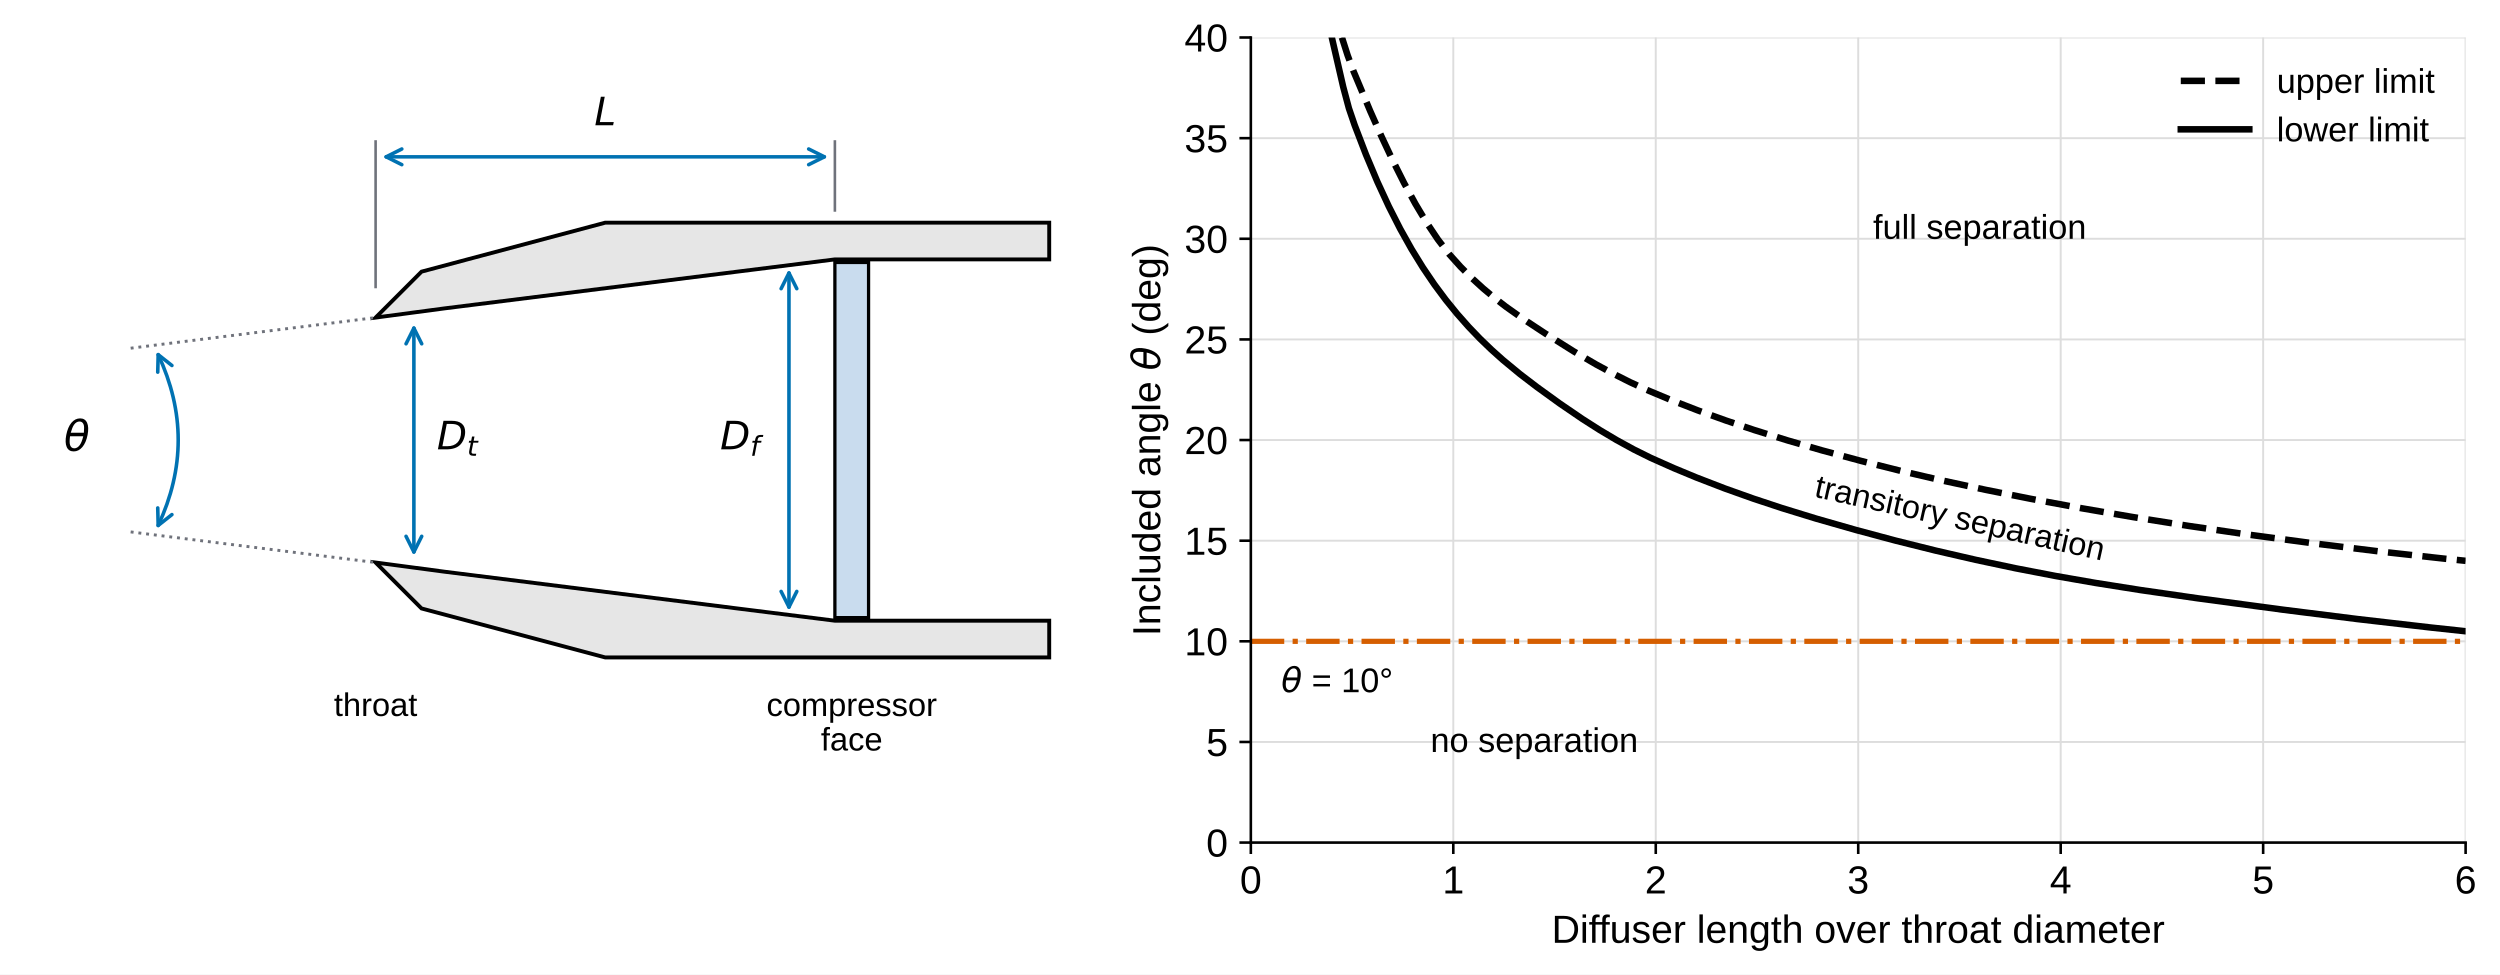
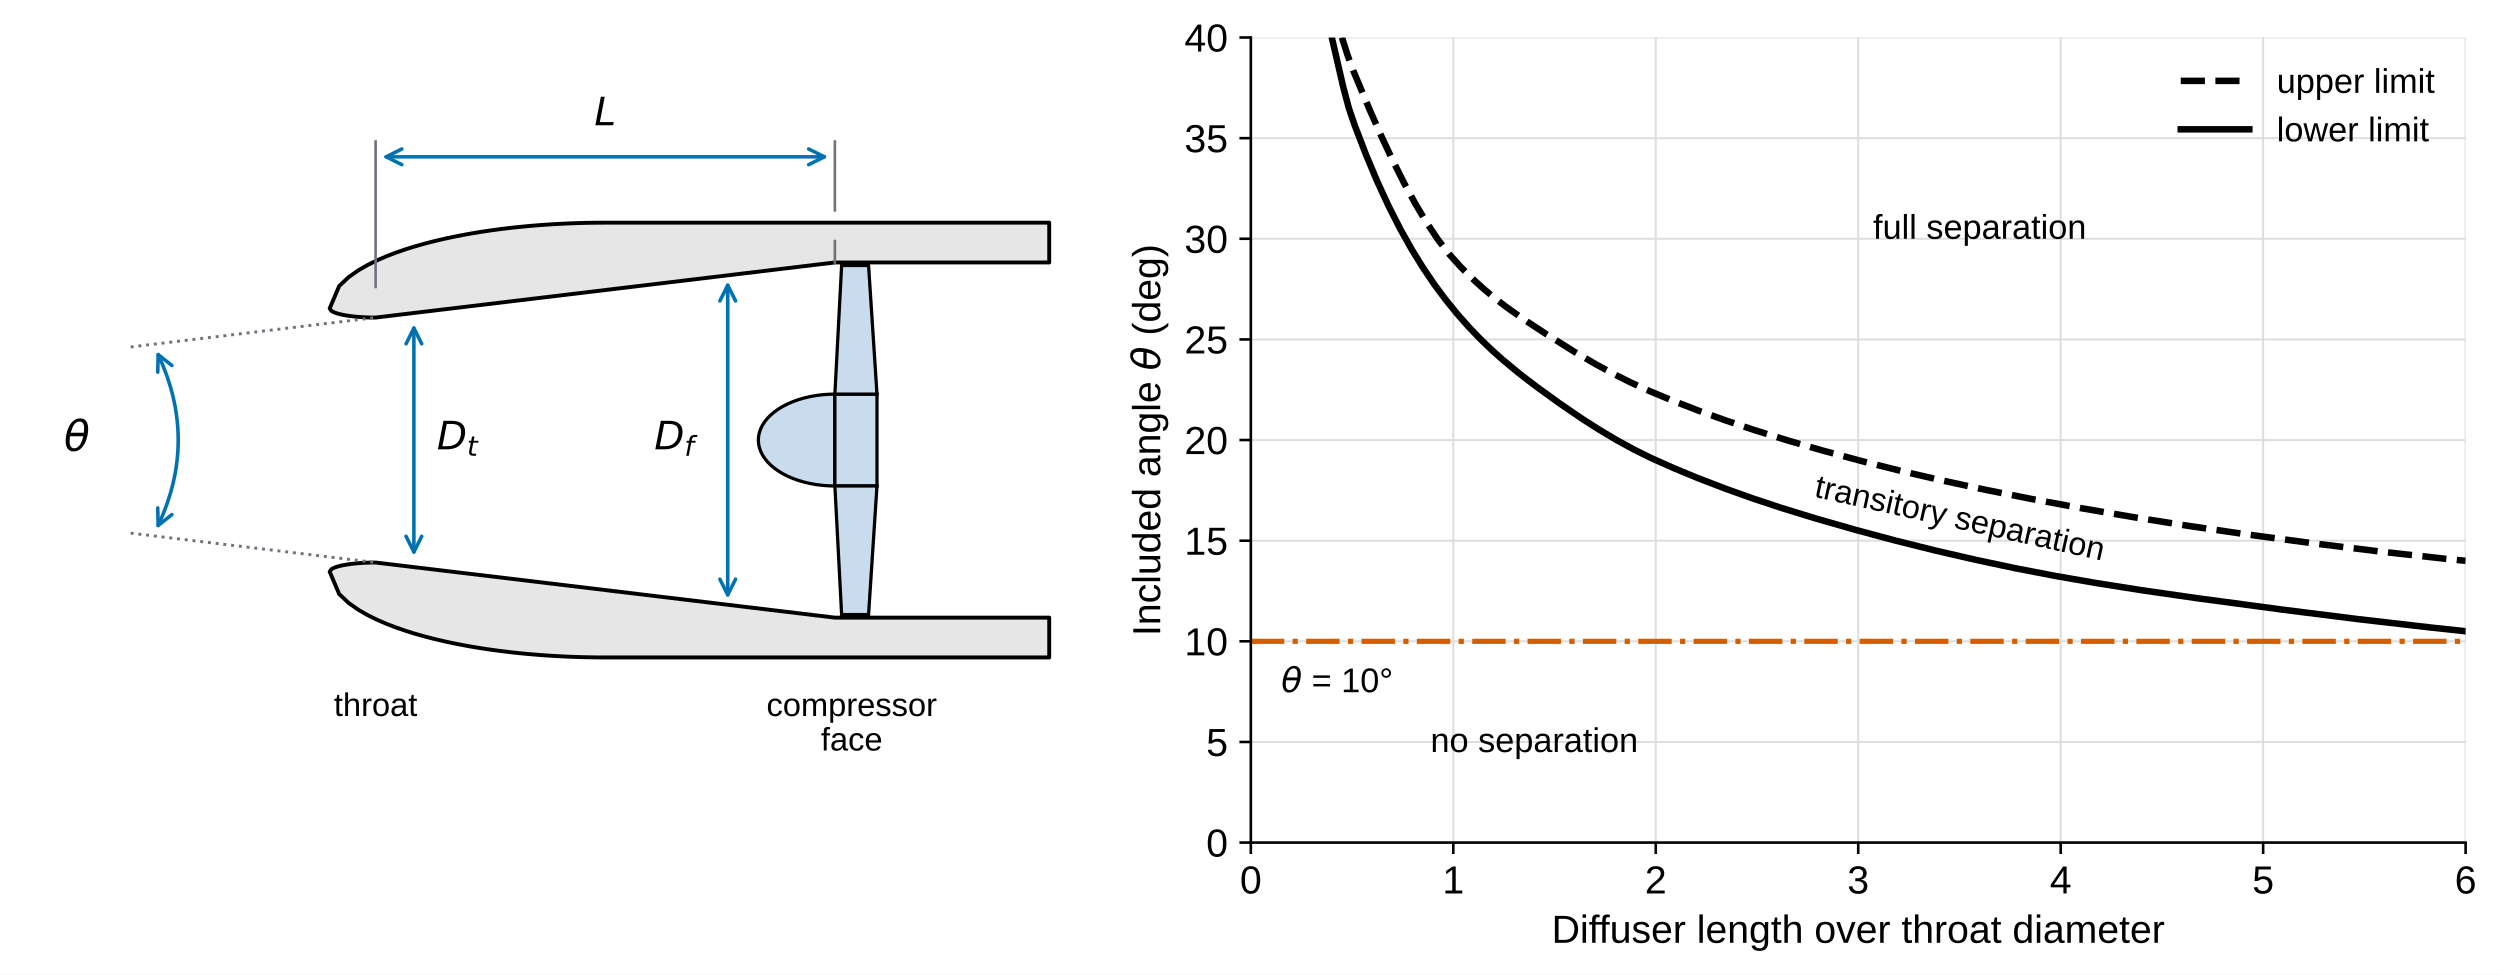
<svg xmlns="http://www.w3.org/2000/svg" xmlns:xlink="http://www.w3.org/1999/xlink" width="766.087pt" height="298.634pt" viewBox="0 0 766.087 298.634" version="1.1">
  <defs>
    <style type="text/css">*{stroke-linejoin: round; stroke-linecap: butt}</style>
  </defs>
  <g id="figure_1">
    <g id="patch_1">
      <path d="M 0 298.634  L 766.087 298.634  L 766.087 0  L 0 0  z " style="fill: #ffffff" />
    </g>
    <g id="axes_1">
      <g id="patch_2">
-         <path d="M 115.099 97.316  L 129.173 83.243  L 185.468 68.231  L 321.515 68.231  L 321.515 79.49  L 255.837 79.49  L 136.21 94.502  z " clip-path="url(#p069dfc0e60)" style="fill: #e6e6e6; stroke: #000000; stroke-width: 1.2; stroke-linejoin: miter" />
+         <path d="M 185.468 68.231  L 182.556 68.246  L 179.645 68.293  L 176.733 68.371  L 173.821 68.482  L 170.909 68.624  L 167.997 68.799  L 165.086 69.007  L 162.174 69.25  L 159.262 69.528  L 156.35 69.842  L 153.438 70.194  L 150.526 70.585  L 147.615 71.018  L 144.703 71.495  L 141.791 72.018  L 138.879 72.591  L 135.967 73.218  L 133.055 73.904  L 130.144 74.654  L 127.232 75.478  L 124.32 76.384  L 121.408 77.385  L 118.496 78.5  L 115.585 79.755  L 112.673 81.188  L 109.761 82.865  L 106.849 84.914  L 103.937 87.662  L 101.025 94.502  L 101.511 95.234  L 101.996 95.529  L 102.481 95.748  L 102.967 95.928  L 103.452 96.082  L 103.937 96.216  L 104.423 96.336  L 104.908 96.443  L 105.393 96.54  L 105.878 96.628  L 106.364 96.709  L 106.849 96.782  L 107.334 96.849  L 107.82 96.911  L 108.305 96.967  L 108.79 97.018  L 109.276 97.064  L 109.761 97.106  L 110.246 97.144  L 110.731 97.177  L 111.217 97.207  L 111.702 97.233  L 112.187 97.255  L 112.673 97.274  L 113.158 97.289  L 113.643 97.301  L 114.129 97.31  L 114.614 97.315  L 115.099 97.316  L 255.837 80.428  L 321.515 80.428  L 321.515 68.231  z " clip-path="url(#p1bc90b4824)" style="fill: #e6e6e6; stroke: #000000; stroke-width: 1.2" />
      </g>
      <g id="patch_3">
-         <path d="M 115.099 172.377  L 129.173 186.451  L 185.468 201.463  L 321.515 201.463  L 321.515 190.204  L 255.837 190.204  L 136.21 175.191  z " clip-path="url(#p069dfc0e60)" style="fill: #e6e6e6; stroke: #000000; stroke-width: 1.2; stroke-linejoin: miter" />
+         <path d="M 185.468 201.463  L 182.556 201.447  L 179.645 201.4  L 176.733 201.322  L 173.821 201.212  L 170.909 201.069  L 167.997 200.894  L 165.086 200.686  L 162.174 200.443  L 159.262 200.165  L 156.35 199.851  L 153.438 199.499  L 150.526 199.108  L 147.615 198.675  L 144.703 198.199  L 141.791 197.675  L 138.879 197.102  L 135.967 196.475  L 133.055 195.79  L 130.144 195.039  L 127.232 194.215  L 124.32 193.31  L 121.408 192.308  L 118.496 191.193  L 115.585 189.938  L 112.673 188.505  L 109.761 186.828  L 106.849 184.779  L 103.937 182.031  L 101.025 175.191  L 101.511 174.459  L 101.996 174.164  L 102.481 173.945  L 102.967 173.765  L 103.452 173.611  L 103.937 173.477  L 104.423 173.358  L 104.908 173.25  L 105.393 173.153  L 105.878 173.065  L 106.364 172.985  L 106.849 172.911  L 107.334 172.844  L 107.82 172.783  L 108.305 172.726  L 108.79 172.675  L 109.276 172.629  L 109.761 172.587  L 110.246 172.549  L 110.731 172.516  L 111.217 172.486  L 111.702 172.46  L 112.187 172.438  L 112.673 172.419  L 113.158 172.404  L 113.643 172.392  L 114.129 172.383  L 114.614 172.378  L 115.099 172.377  L 255.837 189.265  L 321.515 189.265  L 321.515 201.463  z " clip-path="url(#p1bc90b4824)" style="fill: #e6e6e6; stroke: #000000; stroke-width: 1.2" />
      </g>
      <g id="patch_4">
-         <path d="M 255.837 189.265  L 266.158 189.265  L 266.158 80.428  L 255.837 80.428  z " clip-path="url(#p069dfc0e60)" style="fill: #c9dcee; stroke: #000000; stroke-linejoin: miter" />
+         <path d="M 232.381 134.847  L 232.461 133.684  L 232.701 132.53  L 233.099 131.392  L 233.652 130.277  L 234.357 129.193  L 235.208 128.148  L 236.2 127.149  L 237.327 126.202  L 238.58 125.315  L 239.951 124.492  L 241.43 123.74  L 243.008 123.064  L 244.673 122.469  L 246.415 121.958  L 248.221 121.535  L 250.079 121.203  L 251.977 120.965  L 253.9 120.821  L 255.837 120.773  L 255.837 148.92  L 253.9 148.872  L 251.977 148.728  L 250.079 148.49  L 248.221 148.158  L 246.415 147.735  L 244.673 147.224  L 243.008 146.629  L 241.43 145.953  L 239.951 145.201  L 238.58 144.378  L 237.327 143.491  L 236.2 142.544  L 235.208 141.545  L 234.357 140.5  L 233.652 139.416  L 233.099 138.301  L 232.701 137.163  L 232.461 136.009  z " clip-path="url(#p1bc90b4824)" style="fill: #c9dcee; stroke: #000000; stroke-linejoin: miter" />
+       </g>
+       <g id="patch_5">
+         <path d="M 255.837 148.92  L 268.738 148.92  L 268.738 120.773  L 255.837 120.773  z " clip-path="url(#p1bc90b4824)" style="fill: #c9dcee; stroke: #000000; stroke-linejoin: miter" />
+       </g>
+       <g id="patch_6">
+         <path d="M 255.837 120.773  L 257.902 81.366  L 266.158 81.366  L 268.738 120.773  z " clip-path="url(#p1bc90b4824)" style="fill: #c9dcee; stroke: #000000; stroke-linejoin: miter" />
+       </g>
+       <g id="patch_7">
+         <path d="M 255.837 148.92  L 257.902 188.327  L 266.158 188.327  L 268.738 148.92  z " clip-path="url(#p1bc90b4824)" style="fill: #c9dcee; stroke: #000000; stroke-linejoin: miter" />
      </g>
      <g id="line2d_1">
-         <path d="M 40.039 106.699  L 115.099 97.316  " clip-path="url(#p069dfc0e60)" style="fill: none; stroke-dasharray: 0.9,1.485; stroke-dashoffset: 0; stroke: #6f727b; stroke-width: 0.9" />
+         <path d="M 40.039 106.324  L 115.099 97.316  " clip-path="url(#p1bc90b4824)" style="fill: none; stroke-dasharray: 0.9,1.485; stroke-dashoffset: 0; stroke: #6f727b; stroke-width: 0.9" />
      </g>
      <g id="line2d_2">
-         <path d="M 40.039 162.994  L 115.099 172.377  " clip-path="url(#p069dfc0e60)" style="fill: none; stroke-dasharray: 0.9,1.485; stroke-dashoffset: 0; stroke: #6f727b; stroke-width: 0.9" />
+         <path d="M 40.039 163.369  L 115.099 172.377  " clip-path="url(#p1bc90b4824)" style="fill: none; stroke-dasharray: 0.9,1.485; stroke-dashoffset: 0; stroke: #6f727b; stroke-width: 0.9" />
      </g>
      <g id="line2d_3">
-         <path d="M 115.099 87.934  L 115.099 43.367  " clip-path="url(#p069dfc0e60)" style="fill: none; stroke: #6f727b; stroke-width: 0.8; stroke-linecap: square" />
+         <path d="M 255.837 80.428  L 255.837 73.86  " clip-path="url(#p1bc90b4824)" style="fill: none; stroke: #6f727b; stroke-width: 0.8; stroke-linecap: square" />
      </g>
      <g id="line2d_4">
-         <path d="M 255.837 64.478  L 255.837 43.367  " clip-path="url(#p069dfc0e60)" style="fill: none; stroke: #6f727b; stroke-width: 0.8; stroke-linecap: square" />
-       </g>
-       <g id="patch_5">
+         <path d="M 115.099 87.934  L 115.099 43.367  " clip-path="url(#p1bc90b4824)" style="fill: none; stroke: #6f727b; stroke-width: 0.8; stroke-linecap: square" />
+       </g>
+       <g id="line2d_5">
+         <path d="M 255.837 64.478  L 255.837 43.367  " clip-path="url(#p1bc90b4824)" style="fill: none; stroke: #6f727b; stroke-width: 0.8; stroke-linecap: square" />
+       </g>
+       <g id="patch_8">
        <path d="M 126.827 169.145  Q 126.827 134.847 126.827 100.548  " style="fill: none; stroke: #0072b2; stroke-width: 1.1; stroke-linecap: round" />
        <path d="M 129.227 164.345  L 126.827 169.145  L 124.427 164.345  " style="fill: none; stroke: #0072b2; stroke-width: 1.1; stroke-linecap: round" />
        <path d="M 124.427 105.348  L 126.827 100.548  L 129.227 105.348  " style="fill: none; stroke: #0072b2; stroke-width: 1.1; stroke-linecap: round" />
      </g>
      <g id="text_1">
        <g transform="translate(133.8643 137.9487)">
          <text>
            <tspan x="0" y="-0.25" style="font-style: oblique; font-size: 12px; font-family: 'DejaVu Sans'">D</tspan>
            <tspan x="9.24" y="1.719" style="font-style: oblique; font-size: 8.4px; font-family: 'DejaVu Sans'">t</tspan>
          </text>
        </g>
      </g>
-       <g id="patch_6">
-         <path d="M 241.764 186.033  Q 241.764 134.844 241.764 83.656  " style="fill: none; stroke: #0072b2; stroke-width: 1.1; stroke-linecap: round" />
-         <path d="M 244.164 181.233  L 241.764 186.033  L 239.364 181.233  " style="fill: none; stroke: #0072b2; stroke-width: 1.1; stroke-linecap: round" />
-         <path d="M 239.364 88.456  L 241.764 83.656  L 244.164 88.456  " style="fill: none; stroke: #0072b2; stroke-width: 1.1; stroke-linecap: round" />
+       <g id="patch_9">
+         <path d="M 222.998 182.282  Q 222.998 134.845 222.998 87.408  " style="fill: none; stroke: #0072b2; stroke-width: 1.1; stroke-linecap: round" />
+         <path d="M 225.398 177.482  L 222.998 182.282  L 220.598 177.482  " style="fill: none; stroke: #0072b2; stroke-width: 1.1; stroke-linecap: round" />
+         <path d="M 220.598 92.208  L 222.998 87.408  L 225.398 92.208  " style="fill: none; stroke: #0072b2; stroke-width: 1.1; stroke-linecap: round" />
      </g>
      <g id="text_2">
-         <g transform="translate(220.6528 137.9487)">
+         <g transform="translate(200.4804 137.9487)">
          <text>
            <tspan x="0" y="-0.25" style="font-style: oblique; font-size: 12px; font-family: 'DejaVu Sans'">D</tspan>
            <tspan x="9.24" y="1.719" style="font-style: oblique; font-size: 8.4px; font-family: 'DejaVu Sans'">f</tspan>
          </text>
        </g>
      </g>
-       <g id="patch_7">
+       <g id="patch_10">
        <path d="M 118.326 48.058  Q 185.466 48.058 252.605 48.058  " style="fill: none; stroke: #0072b2; stroke-width: 1.1; stroke-linecap: round" />
        <path d="M 123.126 50.458  L 118.326 48.058  L 123.126 45.658  " style="fill: none; stroke: #0072b2; stroke-width: 1.1; stroke-linecap: round" />
        <path d="M 247.805 45.658  L 252.605 48.058  L 247.805 50.458  " style="fill: none; stroke: #0072b2; stroke-width: 1.1; stroke-linecap: round" />
      </g>
      <g id="text_3">
        <g transform="translate(182.1083 38.63615)">
          <text>
            <tspan x="0" y="-0.25" style="font-style: oblique; font-size: 12px; font-family: 'DejaVu Sans'">L</tspan>
          </text>
        </g>
      </g>
-       <g id="patch_8">
+       <g id="patch_11">
        <path d="M 48.47 161.019  Q 60.747 134.846 48.47 108.674  " style="fill: none; stroke: #0072b2; stroke-width: 1.1; stroke-linecap: round" />
        <path d="M 52.681 157.692  L 48.47 161.019  L 48.336 155.654  " style="fill: none; stroke: #0072b2; stroke-width: 1.1; stroke-linecap: round" />
        <path d="M 48.336 114.038  L 48.47 108.674  L 52.681 112  " style="fill: none; stroke: #0072b2; stroke-width: 1.1; stroke-linecap: round" />
      </g>
      <g id="text_4">
        <g transform="translate(19.58945 138.2073)">
          <text>
            <tspan x="0" y="-0.016" style="font-style: oblique; font-size: 13px; font-family: 'DejaVu Sans'">θ</tspan>
          </text>
        </g>
      </g>
      <g id="text_5">
        <text style="font-size: 10px; font-family: 'Arial', 'Helvetica', 'DejaVu Sans', sans-serif" transform="translate(234.8813 219.4103)">compressor</text>
        <text style="font-size: 10px; font-family: 'Arial', 'Helvetica', 'DejaVu Sans', sans-serif" transform="translate(251.5477 229.9872)">face</text>
      </g>
      <g id="text_6">
        <text style="font-size: 10px; font-family: 'Arial', 'Helvetica', 'DejaVu Sans', sans-serif; text-anchor: middle" x="115.099" y="219.41" transform="rotate(-0 115.0992 219.4103)">throat</text>
      </g>
    </g>
    <g id="axes_2">
-       <g id="patch_9">
+       <g id="patch_12">
        <path d="M 383.298 258.198  L 755.55 258.198  L 755.55 11.495  L 383.298 11.495  z " style="fill: #ffffff" />
      </g>
      <g id="matplotlib.axis_1">
        <g id="xtick_1">
-           <g id="line2d_5">
-             <path d="M 383.298 258.198  L 383.298 11.495  " clip-path="url(#pe3752d5f82)" style="fill: none; stroke: #dddddd; stroke-width: 0.6; stroke-linecap: square" />
-           </g>
          <g id="line2d_6">
+             <path d="M 383.298 258.198  L 383.298 11.495  " clip-path="url(#pcc1bb9284b)" style="fill: none; stroke: #dddddd; stroke-width: 0.6; stroke-linecap: square" />
+           </g>
+           <g id="line2d_7">
            <defs>
-               <path id="m53c14be569" d="M 0 0  L 0 3.5  " style="stroke: #000000; stroke-width: 0.8" />
+               <path id="m8eba3bc7c0" d="M 0 0  L 0 3.5  " style="stroke: #000000; stroke-width: 0.8" />
            </defs>
            <g>
-               <use xlink:href="#m53c14be569" x="383.298" y="258.198" style="stroke: #000000; stroke-width: 0.8" />
+               <use xlink:href="#m8eba3bc7c0" x="383.298" y="258.198" style="stroke: #000000; stroke-width: 0.8" />
            </g>
          </g>
          <g id="text_7">
            <text style="font-size: 12px; font-family: 'Arial', 'Helvetica', 'DejaVu Sans', sans-serif; text-anchor: middle" x="383.298" y="273.788" transform="rotate(-0 383.2977 273.7878)">0</text>
          </g>
        </g>
        <g id="xtick_2">
-           <g id="line2d_7">
-             <path d="M 445.34 258.198  L 445.34 11.495  " clip-path="url(#pe3752d5f82)" style="fill: none; stroke: #dddddd; stroke-width: 0.6; stroke-linecap: square" />
-           </g>
          <g id="line2d_8">
-             <g>
-               <use xlink:href="#m53c14be569" x="445.34" y="258.198" style="stroke: #000000; stroke-width: 0.8" />
+             <path d="M 445.34 258.198  L 445.34 11.495  " clip-path="url(#pcc1bb9284b)" style="fill: none; stroke: #dddddd; stroke-width: 0.6; stroke-linecap: square" />
+           </g>
+           <g id="line2d_9">
+             <g>
+               <use xlink:href="#m8eba3bc7c0" x="445.34" y="258.198" style="stroke: #000000; stroke-width: 0.8" />
            </g>
          </g>
          <g id="text_8">
            <text style="font-size: 12px; font-family: 'Arial', 'Helvetica', 'DejaVu Sans', sans-serif; text-anchor: middle" x="445.34" y="273.788" transform="rotate(-0 445.3397 273.7878)">1</text>
          </g>
        </g>
        <g id="xtick_3">
-           <g id="line2d_9">
-             <path d="M 507.382 258.198  L 507.382 11.495  " clip-path="url(#pe3752d5f82)" style="fill: none; stroke: #dddddd; stroke-width: 0.6; stroke-linecap: square" />
-           </g>
          <g id="line2d_10">
-             <g>
-               <use xlink:href="#m53c14be569" x="507.382" y="258.198" style="stroke: #000000; stroke-width: 0.8" />
+             <path d="M 507.382 258.198  L 507.382 11.495  " clip-path="url(#pcc1bb9284b)" style="fill: none; stroke: #dddddd; stroke-width: 0.6; stroke-linecap: square" />
+           </g>
+           <g id="line2d_11">
+             <g>
+               <use xlink:href="#m8eba3bc7c0" x="507.382" y="258.198" style="stroke: #000000; stroke-width: 0.8" />
            </g>
          </g>
          <g id="text_9">
            <text style="font-size: 12px; font-family: 'Arial', 'Helvetica', 'DejaVu Sans', sans-serif; text-anchor: middle" x="507.382" y="273.788" transform="rotate(-0 507.3818 273.7878)">2</text>
          </g>
        </g>
        <g id="xtick_4">
-           <g id="line2d_11">
-             <path d="M 569.424 258.198  L 569.424 11.495  " clip-path="url(#pe3752d5f82)" style="fill: none; stroke: #dddddd; stroke-width: 0.6; stroke-linecap: square" />
-           </g>
          <g id="line2d_12">
-             <g>
-               <use xlink:href="#m53c14be569" x="569.424" y="258.198" style="stroke: #000000; stroke-width: 0.8" />
+             <path d="M 569.424 258.198  L 569.424 11.495  " clip-path="url(#pcc1bb9284b)" style="fill: none; stroke: #dddddd; stroke-width: 0.6; stroke-linecap: square" />
+           </g>
+           <g id="line2d_13">
+             <g>
+               <use xlink:href="#m8eba3bc7c0" x="569.424" y="258.198" style="stroke: #000000; stroke-width: 0.8" />
            </g>
          </g>
          <g id="text_10">
            <text style="font-size: 12px; font-family: 'Arial', 'Helvetica', 'DejaVu Sans', sans-serif; text-anchor: middle" x="569.424" y="273.788" transform="rotate(-0 569.4238 273.7878)">3</text>
          </g>
        </g>
        <g id="xtick_5">
-           <g id="line2d_13">
-             <path d="M 631.466 258.198  L 631.466 11.495  " clip-path="url(#pe3752d5f82)" style="fill: none; stroke: #dddddd; stroke-width: 0.6; stroke-linecap: square" />
-           </g>
          <g id="line2d_14">
-             <g>
-               <use xlink:href="#m53c14be569" x="631.466" y="258.198" style="stroke: #000000; stroke-width: 0.8" />
+             <path d="M 631.466 258.198  L 631.466 11.495  " clip-path="url(#pcc1bb9284b)" style="fill: none; stroke: #dddddd; stroke-width: 0.6; stroke-linecap: square" />
+           </g>
+           <g id="line2d_15">
+             <g>
+               <use xlink:href="#m8eba3bc7c0" x="631.466" y="258.198" style="stroke: #000000; stroke-width: 0.8" />
            </g>
          </g>
          <g id="text_11">
            <text style="font-size: 12px; font-family: 'Arial', 'Helvetica', 'DejaVu Sans', sans-serif; text-anchor: middle" x="631.466" y="273.788" transform="rotate(-0 631.4659 273.7878)">4</text>
          </g>
        </g>
        <g id="xtick_6">
-           <g id="line2d_15">
-             <path d="M 693.508 258.198  L 693.508 11.495  " clip-path="url(#pe3752d5f82)" style="fill: none; stroke: #dddddd; stroke-width: 0.6; stroke-linecap: square" />
-           </g>
          <g id="line2d_16">
-             <g>
-               <use xlink:href="#m53c14be569" x="693.508" y="258.198" style="stroke: #000000; stroke-width: 0.8" />
+             <path d="M 693.508 258.198  L 693.508 11.495  " clip-path="url(#pcc1bb9284b)" style="fill: none; stroke: #dddddd; stroke-width: 0.6; stroke-linecap: square" />
+           </g>
+           <g id="line2d_17">
+             <g>
+               <use xlink:href="#m8eba3bc7c0" x="693.508" y="258.198" style="stroke: #000000; stroke-width: 0.8" />
            </g>
          </g>
          <g id="text_12">
            <text style="font-size: 12px; font-family: 'Arial', 'Helvetica', 'DejaVu Sans', sans-serif; text-anchor: middle" x="693.508" y="273.788" transform="rotate(-0 693.5079 273.7878)">5</text>
          </g>
        </g>
        <g id="xtick_7">
-           <g id="line2d_17">
-             <path d="M 755.55 258.198  L 755.55 11.495  " clip-path="url(#pe3752d5f82)" style="fill: none; stroke: #dddddd; stroke-width: 0.6; stroke-linecap: square" />
-           </g>
          <g id="line2d_18">
-             <g>
-               <use xlink:href="#m53c14be569" x="755.55" y="258.198" style="stroke: #000000; stroke-width: 0.8" />
+             <path d="M 755.55 258.198  L 755.55 11.495  " clip-path="url(#pcc1bb9284b)" style="fill: none; stroke: #dddddd; stroke-width: 0.6; stroke-linecap: square" />
+           </g>
+           <g id="line2d_19">
+             <g>
+               <use xlink:href="#m8eba3bc7c0" x="755.55" y="258.198" style="stroke: #000000; stroke-width: 0.8" />
            </g>
          </g>
          <g id="text_13">
            <text style="font-size: 12px; font-family: 'Arial', 'Helvetica', 'DejaVu Sans', sans-serif; text-anchor: middle" x="755.55" y="273.788" transform="rotate(-0 755.55 273.7878)">6</text>
          </g>
        </g>
        <g id="text_14">
          <text style="font-size: 12px; font-family: 'Arial', 'Helvetica', 'DejaVu Sans', sans-serif; text-anchor: middle" x="569.424" y="288.908" transform="rotate(-0 569.4238 288.9084)">Diffuser length over throat diameter</text>
        </g>
      </g>
      <g id="matplotlib.axis_2">
        <g id="ytick_1">
-           <g id="line2d_19">
-             <path d="M 383.298 258.198  L 755.55 258.198  " clip-path="url(#pe3752d5f82)" style="fill: none; stroke: #dddddd; stroke-width: 0.6; stroke-linecap: square" />
-           </g>
          <g id="line2d_20">
+             <path d="M 383.298 258.198  L 755.55 258.198  " clip-path="url(#pcc1bb9284b)" style="fill: none; stroke: #dddddd; stroke-width: 0.6; stroke-linecap: square" />
+           </g>
+           <g id="line2d_21">
            <defs>
-               <path id="mddaa438070" d="M 0 0  L -3.5 0  " style="stroke: #000000; stroke-width: 0.8" />
+               <path id="mc90b052303" d="M 0 0  L -3.5 0  " style="stroke: #000000; stroke-width: 0.8" />
            </defs>
            <g>
-               <use xlink:href="#mddaa438070" x="383.298" y="258.198" style="stroke: #000000; stroke-width: 0.8" />
+               <use xlink:href="#mc90b052303" x="383.298" y="258.198" style="stroke: #000000; stroke-width: 0.8" />
            </g>
          </g>
          <g id="text_15">
            <text style="font-size: 12px; font-family: 'Arial', 'Helvetica', 'DejaVu Sans', sans-serif; text-anchor: end" x="376.298" y="262.493" transform="rotate(-0 376.2977 262.4931)">0</text>
          </g>
        </g>
        <g id="ytick_2">
-           <g id="line2d_21">
-             <path d="M 383.298 227.36  L 755.55 227.36  " clip-path="url(#pe3752d5f82)" style="fill: none; stroke: #dddddd; stroke-width: 0.6; stroke-linecap: square" />
-           </g>
          <g id="line2d_22">
-             <g>
-               <use xlink:href="#mddaa438070" x="383.298" y="227.36" style="stroke: #000000; stroke-width: 0.8" />
+             <path d="M 383.298 227.36  L 755.55 227.36  " clip-path="url(#pcc1bb9284b)" style="fill: none; stroke: #dddddd; stroke-width: 0.6; stroke-linecap: square" />
+           </g>
+           <g id="line2d_23">
+             <g>
+               <use xlink:href="#mc90b052303" x="383.298" y="227.36" style="stroke: #000000; stroke-width: 0.8" />
            </g>
          </g>
          <g id="text_16">
            <text style="font-size: 12px; font-family: 'Arial', 'Helvetica', 'DejaVu Sans', sans-serif; text-anchor: end" x="376.298" y="231.655" transform="rotate(-0 376.2977 231.6552)">5</text>
          </g>
        </g>
        <g id="ytick_3">
-           <g id="line2d_23">
-             <path d="M 383.298 196.523  L 755.55 196.523  " clip-path="url(#pe3752d5f82)" style="fill: none; stroke: #dddddd; stroke-width: 0.6; stroke-linecap: square" />
-           </g>
          <g id="line2d_24">
-             <g>
-               <use xlink:href="#mddaa438070" x="383.298" y="196.523" style="stroke: #000000; stroke-width: 0.8" />
+             <path d="M 383.298 196.523  L 755.55 196.523  " clip-path="url(#pcc1bb9284b)" style="fill: none; stroke: #dddddd; stroke-width: 0.6; stroke-linecap: square" />
+           </g>
+           <g id="line2d_25">
+             <g>
+               <use xlink:href="#mc90b052303" x="383.298" y="196.523" style="stroke: #000000; stroke-width: 0.8" />
            </g>
          </g>
          <g id="text_17">
            <text style="font-size: 12px; font-family: 'Arial', 'Helvetica', 'DejaVu Sans', sans-serif; text-anchor: end" x="376.298" y="200.817" transform="rotate(-0 376.2977 200.8172)">10</text>
          </g>
        </g>
        <g id="ytick_4">
-           <g id="line2d_25">
-             <path d="M 383.298 165.685  L 755.55 165.685  " clip-path="url(#pe3752d5f82)" style="fill: none; stroke: #dddddd; stroke-width: 0.6; stroke-linecap: square" />
-           </g>
          <g id="line2d_26">
-             <g>
-               <use xlink:href="#mddaa438070" x="383.298" y="165.685" style="stroke: #000000; stroke-width: 0.8" />
+             <path d="M 383.298 165.685  L 755.55 165.685  " clip-path="url(#pcc1bb9284b)" style="fill: none; stroke: #dddddd; stroke-width: 0.6; stroke-linecap: square" />
+           </g>
+           <g id="line2d_27">
+             <g>
+               <use xlink:href="#mc90b052303" x="383.298" y="165.685" style="stroke: #000000; stroke-width: 0.8" />
            </g>
          </g>
          <g id="text_18">
            <text style="font-size: 12px; font-family: 'Arial', 'Helvetica', 'DejaVu Sans', sans-serif; text-anchor: end" x="376.298" y="169.979" transform="rotate(-0 376.2977 169.9792)">15</text>
          </g>
        </g>
        <g id="ytick_5">
-           <g id="line2d_27">
-             <path d="M 383.298 134.847  L 755.55 134.847  " clip-path="url(#pe3752d5f82)" style="fill: none; stroke: #dddddd; stroke-width: 0.6; stroke-linecap: square" />
-           </g>
          <g id="line2d_28">
-             <g>
-               <use xlink:href="#mddaa438070" x="383.298" y="134.847" style="stroke: #000000; stroke-width: 0.8" />
+             <path d="M 383.298 134.847  L 755.55 134.847  " clip-path="url(#pcc1bb9284b)" style="fill: none; stroke: #dddddd; stroke-width: 0.6; stroke-linecap: square" />
+           </g>
+           <g id="line2d_29">
+             <g>
+               <use xlink:href="#mc90b052303" x="383.298" y="134.847" style="stroke: #000000; stroke-width: 0.8" />
            </g>
          </g>
          <g id="text_19">
            <text style="font-size: 12px; font-family: 'Arial', 'Helvetica', 'DejaVu Sans', sans-serif; text-anchor: end" x="376.298" y="139.141" transform="rotate(-0 376.2977 139.1413)">20</text>
          </g>
        </g>
        <g id="ytick_6">
-           <g id="line2d_29">
-             <path d="M 383.298 104.009  L 755.55 104.009  " clip-path="url(#pe3752d5f82)" style="fill: none; stroke: #dddddd; stroke-width: 0.6; stroke-linecap: square" />
-           </g>
          <g id="line2d_30">
-             <g>
-               <use xlink:href="#mddaa438070" x="383.298" y="104.009" style="stroke: #000000; stroke-width: 0.8" />
+             <path d="M 383.298 104.009  L 755.55 104.009  " clip-path="url(#pcc1bb9284b)" style="fill: none; stroke: #dddddd; stroke-width: 0.6; stroke-linecap: square" />
+           </g>
+           <g id="line2d_31">
+             <g>
+               <use xlink:href="#mc90b052303" x="383.298" y="104.009" style="stroke: #000000; stroke-width: 0.8" />
            </g>
          </g>
          <g id="text_20">
            <text style="font-size: 12px; font-family: 'Arial', 'Helvetica', 'DejaVu Sans', sans-serif; text-anchor: end" x="376.298" y="108.303" transform="rotate(-0 376.2977 108.3033)">25</text>
          </g>
        </g>
        <g id="ytick_7">
-           <g id="line2d_31">
-             <path d="M 383.298 73.171  L 755.55 73.171  " clip-path="url(#pe3752d5f82)" style="fill: none; stroke: #dddddd; stroke-width: 0.6; stroke-linecap: square" />
-           </g>
          <g id="line2d_32">
-             <g>
-               <use xlink:href="#mddaa438070" x="383.298" y="73.171" style="stroke: #000000; stroke-width: 0.8" />
+             <path d="M 383.298 73.171  L 755.55 73.171  " clip-path="url(#pcc1bb9284b)" style="fill: none; stroke: #dddddd; stroke-width: 0.6; stroke-linecap: square" />
+           </g>
+           <g id="line2d_33">
+             <g>
+               <use xlink:href="#mc90b052303" x="383.298" y="73.171" style="stroke: #000000; stroke-width: 0.8" />
            </g>
          </g>
          <g id="text_21">
            <text style="font-size: 12px; font-family: 'Arial', 'Helvetica', 'DejaVu Sans', sans-serif; text-anchor: end" x="376.298" y="77.465" transform="rotate(-0 376.2977 77.46531)">30</text>
          </g>
        </g>
        <g id="ytick_8">
-           <g id="line2d_33">
-             <path d="M 383.298 42.333  L 755.55 42.333  " clip-path="url(#pe3752d5f82)" style="fill: none; stroke: #dddddd; stroke-width: 0.6; stroke-linecap: square" />
-           </g>
          <g id="line2d_34">
-             <g>
-               <use xlink:href="#mddaa438070" x="383.298" y="42.333" style="stroke: #000000; stroke-width: 0.8" />
+             <path d="M 383.298 42.333  L 755.55 42.333  " clip-path="url(#pcc1bb9284b)" style="fill: none; stroke: #dddddd; stroke-width: 0.6; stroke-linecap: square" />
+           </g>
+           <g id="line2d_35">
+             <g>
+               <use xlink:href="#mc90b052303" x="383.298" y="42.333" style="stroke: #000000; stroke-width: 0.8" />
            </g>
          </g>
          <g id="text_22">
            <text style="font-size: 12px; font-family: 'Arial', 'Helvetica', 'DejaVu Sans', sans-serif; text-anchor: end" x="376.298" y="46.627" transform="rotate(-0 376.2977 46.62734)">35</text>
          </g>
        </g>
        <g id="ytick_9">
-           <g id="line2d_35">
-             <path d="M 383.298 11.495  L 755.55 11.495  " clip-path="url(#pe3752d5f82)" style="fill: none; stroke: #dddddd; stroke-width: 0.6; stroke-linecap: square" />
-           </g>
          <g id="line2d_36">
-             <g>
-               <use xlink:href="#mddaa438070" x="383.298" y="11.495" style="stroke: #000000; stroke-width: 0.8" />
+             <path d="M 383.298 11.495  L 755.55 11.495  " clip-path="url(#pcc1bb9284b)" style="fill: none; stroke: #dddddd; stroke-width: 0.6; stroke-linecap: square" />
+           </g>
+           <g id="line2d_37">
+             <g>
+               <use xlink:href="#mc90b052303" x="383.298" y="11.495" style="stroke: #000000; stroke-width: 0.8" />
            </g>
          </g>
          <g id="text_23">
            <text style="font-size: 12px; font-family: 'Arial', 'Helvetica', 'DejaVu Sans', sans-serif; text-anchor: end" x="376.298" y="15.789" transform="rotate(-0 376.2977 15.78937)">40</text>
          </g>
        </g>
        <g id="text_24">
          <g transform="translate(356.3114 194.9066) rotate(-90)">
            <text>
              <tspan x="0" y="-0.781" style="font-size: 12px; font-family: 'Arial'">I</tspan>
              <tspan x="3.334" y="-0.781" style="font-size: 12px; font-family: 'Arial'">n</tspan>
              <tspan x="10.008" y="-0.781" style="font-size: 12px; font-family: 'Arial'">c</tspan>
              <tspan x="16.008" y="-0.781" style="font-size: 12px; font-family: 'Arial'">l</tspan>
              <tspan x="18.674" y="-0.781" style="font-size: 12px; font-family: 'Arial'">u</tspan>
              <tspan x="25.348" y="-0.781" style="font-size: 12px; font-family: 'Arial'">d</tspan>
              <tspan x="32.021" y="-0.781" style="font-size: 12px; font-family: 'Arial'">e</tspan>
              <tspan x="38.695" y="-0.781" style="font-size: 12px; font-family: 'Arial'">d</tspan>
              <tspan x="45.369" y="-0.781" style="font-size: 12px; font-family: 'Arial'"> </tspan>
              <tspan x="48.703" y="-0.781" style="font-size: 12px; font-family: 'Arial'">a</tspan>
              <tspan x="55.377" y="-0.781" style="font-size: 12px; font-family: 'Arial'">n</tspan>
              <tspan x="62.051" y="-0.781" style="font-size: 12px; font-family: 'Arial'">g</tspan>
              <tspan x="68.725" y="-0.781" style="font-size: 12px; font-family: 'Arial'">l</tspan>
              <tspan x="71.391" y="-0.781" style="font-size: 12px; font-family: 'Arial'">e</tspan>
              <tspan x="78.064" y="-0.781" style="font-size: 12px; font-family: 'Arial'"> </tspan>
              <tspan x="88.74" y="-0.781" style="font-size: 12px; font-family: 'Arial'"> </tspan>
              <tspan x="92.074" y="-0.781" style="font-size: 12px; font-family: 'Arial'">(</tspan>
              <tspan x="96.07" y="-0.781" style="font-size: 12px; font-family: 'Arial'">d</tspan>
              <tspan x="102.744" y="-0.781" style="font-size: 12px; font-family: 'Arial'">e</tspan>
              <tspan x="109.418" y="-0.781" style="font-size: 12px; font-family: 'Arial'">g</tspan>
              <tspan x="116.092" y="-0.781" style="font-size: 12px; font-family: 'Arial'">)</tspan>
              <tspan x="81.398" y="-0.781" style="font-style: oblique; font-size: 12px; font-family: 'DejaVu Sans'">θ</tspan>
            </text>
          </g>
        </g>
      </g>
-       <g id="line2d_37">
-         <path d="M 411.217 11.495  L 412.947 16.91  L 414.677 21.628  L 419.868 34.006  L 423.329 41.801  L 426.789 49.171  L 430.25 56.067  L 433.711 62.437  L 437.171 68.232  L 440.632 73.401  L 444.093 77.894  L 447.553 81.74  L 451.014 85.209  L 454.475 88.369  L 457.935 91.264  L 461.396 93.937  L 466.587 97.626  L 473.508 102.18  L 482.16 107.625  L 489.081 111.662  L 494.272 114.474  L 499.463 117.087  L 504.654 119.488  L 511.575 122.384  L 520.227 125.743  L 528.878 128.862  L 537.53 131.766  L 547.912 135  L 558.294 138.003  L 570.406 141.271  L 582.518 144.31  L 594.63 147.125  L 608.473 150.103  L 622.315 152.862  L 637.888 155.748  L 653.461 158.426  L 670.764 161.173  L 688.068 163.7  L 708.831 166.484  L 729.595 169.038  L 748.629 171.147  L 755.55 171.852  L 755.55 171.852  " clip-path="url(#pe3752d5f82)" style="fill: none; stroke-dasharray: 7.4,3.2; stroke-dashoffset: 0; stroke: #000000; stroke-width: 2" />
-       </g>
      <g id="line2d_38">
-         <path d="M 408.114 11.495  L 411.606 26.639  L 413.352 33.19  L 415.098 38.311  L 418.59 47.408  L 422.082 55.704  L 425.574 63.255  L 429.065 70.121  L 432.557 76.357  L 436.049 82.024  L 439.541 87.177  L 443.033 91.875  L 446.524 96.175  L 450.016 100.126  L 453.508 103.765  L 457 107.13  L 460.492 110.258  L 465.729 114.587  L 470.967 118.592  L 477.951 123.642  L 484.934 128.407  L 490.172 131.747  L 495.41 134.861  L 500.648 137.727  L 505.885 140.325  L 512.869 143.433  L 519.853 146.332  L 528.582 149.697  L 537.312 152.806  L 546.041 155.694  L 556.517 158.915  L 568.738 162.411  L 580.959 165.684  L 593.181 168.731  L 605.402 171.549  L 617.623 174.137  L 629.845 176.491  L 642.066 178.62  L 656.033 180.828  L 673.492 183.342  L 699.681 186.849  L 722.378 189.698  L 745.075 192.316  L 755.55 193.439  L 755.55 193.439  " clip-path="url(#pe3752d5f82)" style="fill: none; stroke: #000000; stroke-width: 2; stroke-linecap: square" />
+         <path d="M 411.217 11.495  L 412.947 16.91  L 414.677 21.628  L 419.868 34.006  L 423.329 41.801  L 426.789 49.171  L 430.25 56.067  L 433.711 62.437  L 437.171 68.232  L 440.632 73.401  L 444.093 77.894  L 447.553 81.74  L 451.014 85.209  L 454.475 88.369  L 457.935 91.264  L 461.396 93.937  L 466.587 97.626  L 473.508 102.18  L 482.16 107.625  L 489.081 111.662  L 494.272 114.474  L 499.463 117.087  L 504.654 119.488  L 511.575 122.384  L 520.227 125.743  L 528.878 128.862  L 537.53 131.766  L 547.912 135  L 558.294 138.003  L 570.406 141.271  L 582.518 144.31  L 594.63 147.125  L 608.473 150.103  L 622.315 152.862  L 637.888 155.748  L 653.461 158.426  L 670.764 161.173  L 688.068 163.7  L 708.831 166.484  L 729.595 169.038  L 748.629 171.147  L 755.55 171.852  L 755.55 171.852  " clip-path="url(#pcc1bb9284b)" style="fill: none; stroke-dasharray: 7.4,3.2; stroke-dashoffset: 0; stroke: #000000; stroke-width: 2" />
      </g>
      <g id="line2d_39">
-         <path d="M 383.298 196.523  L 755.55 196.523  " clip-path="url(#pe3752d5f82)" style="fill: none; stroke-dasharray: 10.24,2.56,1.6,2.56; stroke-dashoffset: 0; stroke: #d55e00; stroke-width: 1.6" />
-       </g>
-       <g id="patch_10">
+         <path d="M 408.114 11.495  L 411.606 26.639  L 413.352 33.19  L 415.098 38.311  L 418.59 47.408  L 422.082 55.704  L 425.574 63.255  L 429.065 70.121  L 432.557 76.357  L 436.049 82.024  L 439.541 87.177  L 443.033 91.875  L 446.524 96.175  L 450.016 100.126  L 453.508 103.765  L 457 107.13  L 460.492 110.258  L 465.729 114.587  L 470.967 118.592  L 477.951 123.642  L 484.934 128.407  L 490.172 131.747  L 495.41 134.861  L 500.648 137.727  L 505.885 140.325  L 512.869 143.433  L 519.853 146.332  L 528.582 149.697  L 537.312 152.806  L 546.041 155.694  L 556.517 158.915  L 568.738 162.411  L 580.959 165.684  L 593.181 168.731  L 605.402 171.549  L 617.623 174.137  L 629.845 176.491  L 642.066 178.62  L 656.033 180.828  L 673.492 183.342  L 699.681 186.849  L 722.378 189.698  L 745.075 192.316  L 755.55 193.439  L 755.55 193.439  " clip-path="url(#pcc1bb9284b)" style="fill: none; stroke: #000000; stroke-width: 2; stroke-linecap: square" />
+       </g>
+       <g id="line2d_40">
+         <path d="M 383.298 196.523  L 755.55 196.523  " clip-path="url(#pcc1bb9284b)" style="fill: none; stroke-dasharray: 10.24,2.56,1.6,2.56; stroke-dashoffset: 0; stroke: #d55e00; stroke-width: 1.6" />
+       </g>
+       <g id="patch_13">
        <path d="M 383.298 258.198  L 383.298 11.495  " style="fill: none; stroke: #000000; stroke-width: 0.8; stroke-linejoin: miter; stroke-linecap: square" />
      </g>
-       <g id="patch_11">
+       <g id="patch_14">
        <path d="M 383.298 258.198  L 755.55 258.198  " style="fill: none; stroke: #000000; stroke-width: 0.8; stroke-linejoin: miter; stroke-linecap: square" />
      </g>
      <g id="text_25">
        <g transform="translate(392.604 212.6728)">
          <text>
            <tspan x="0" y="-0.562" style="font-style: oblique; font-size: 10.5px; font-family: 'DejaVu Sans'">θ</tspan>
            <tspan x="6.424" y="-0.562" style="font-size: 10.5px; font-family: 'Arial'"> </tspan>
            <tspan x="9.341" y="-0.562" style="font-size: 10.5px; font-family: 'Arial'">=</tspan>
            <tspan x="15.473" y="-0.562" style="font-size: 10.5px; font-family: 'Arial'"> </tspan>
            <tspan x="18.39" y="-0.562" style="font-size: 10.5px; font-family: 'Arial'">1</tspan>
            <tspan x="24.23" y="-0.562" style="font-size: 10.5px; font-family: 'Arial'">0</tspan>
            <tspan x="30.07" y="-0.562" style="font-size: 10.5px; font-family: 'Arial'">°</tspan>
          </text>
        </g>
      </g>
      <g id="text_26">
        <text style="font-size: 10.5px; font-family: 'Arial', 'Helvetica', 'DejaVu Sans', sans-serif; text-anchor: middle" x="606.649" y="73.171" transform="rotate(-0 606.6491 73.17063)">full separation</text>
      </g>
      <g id="text_27">
        <text style="font-size: 10px; font-family: 'Arial', 'Helvetica', 'DejaVu Sans', sans-serif; text-anchor: middle" x="599.898" y="161.984" transform="rotate(-347.5 599.898 161.9836)">transitory separation</text>
      </g>
      <g id="text_28">
        <text style="font-size: 10.5px; font-family: 'Arial', 'Helvetica', 'DejaVu Sans', sans-serif; text-anchor: middle" x="470.157" y="230.444" transform="rotate(-0 470.1565 230.4443)">no separation</text>
      </g>
      <g id="legend_1">
-         <g id="line2d_40">
+         <g id="line2d_41">
          <path d="M 668.269 24.785  L 678.769 24.785  L 689.269 24.785  " style="fill: none; stroke-dasharray: 7.4,3.2; stroke-dashoffset: 0; stroke: #000000; stroke-width: 2" />
        </g>
        <g id="text_29">
          <text style="font-size: 10.5px; font-family: 'Arial', 'Helvetica', 'DejaVu Sans', sans-serif; text-anchor: start" x="697.669" y="28.46" transform="rotate(-0 697.6688 28.46039)">upper limit</text>
        </g>
-         <g id="line2d_41">
+         <g id="line2d_42">
          <path d="M 668.269 39.638  L 678.769 39.638  L 689.269 39.638  " style="fill: none; stroke: #000000; stroke-width: 2; stroke-linecap: square" />
        </g>
        <g id="text_30">
          <text style="font-size: 10.5px; font-family: 'Arial', 'Helvetica', 'DejaVu Sans', sans-serif; text-anchor: start" x="697.669" y="43.313" transform="rotate(-0 697.6688 43.31297)">lower limit</text>
        </g>
      </g>
    </g>
  </g>
  <defs>
-     <clipPath id="p069dfc0e60">
+     <clipPath id="p1bc90b4824">
      <rect x="7.2" y="17.565" width="323.698" height="234.564" />
    </clipPath>
-     <clipPath id="pe3752d5f82">
+     <clipPath id="pcc1bb9284b">
      <rect x="383.298" y="11.495" width="372.252" height="246.704" />
    </clipPath>
  </defs>
</svg>
